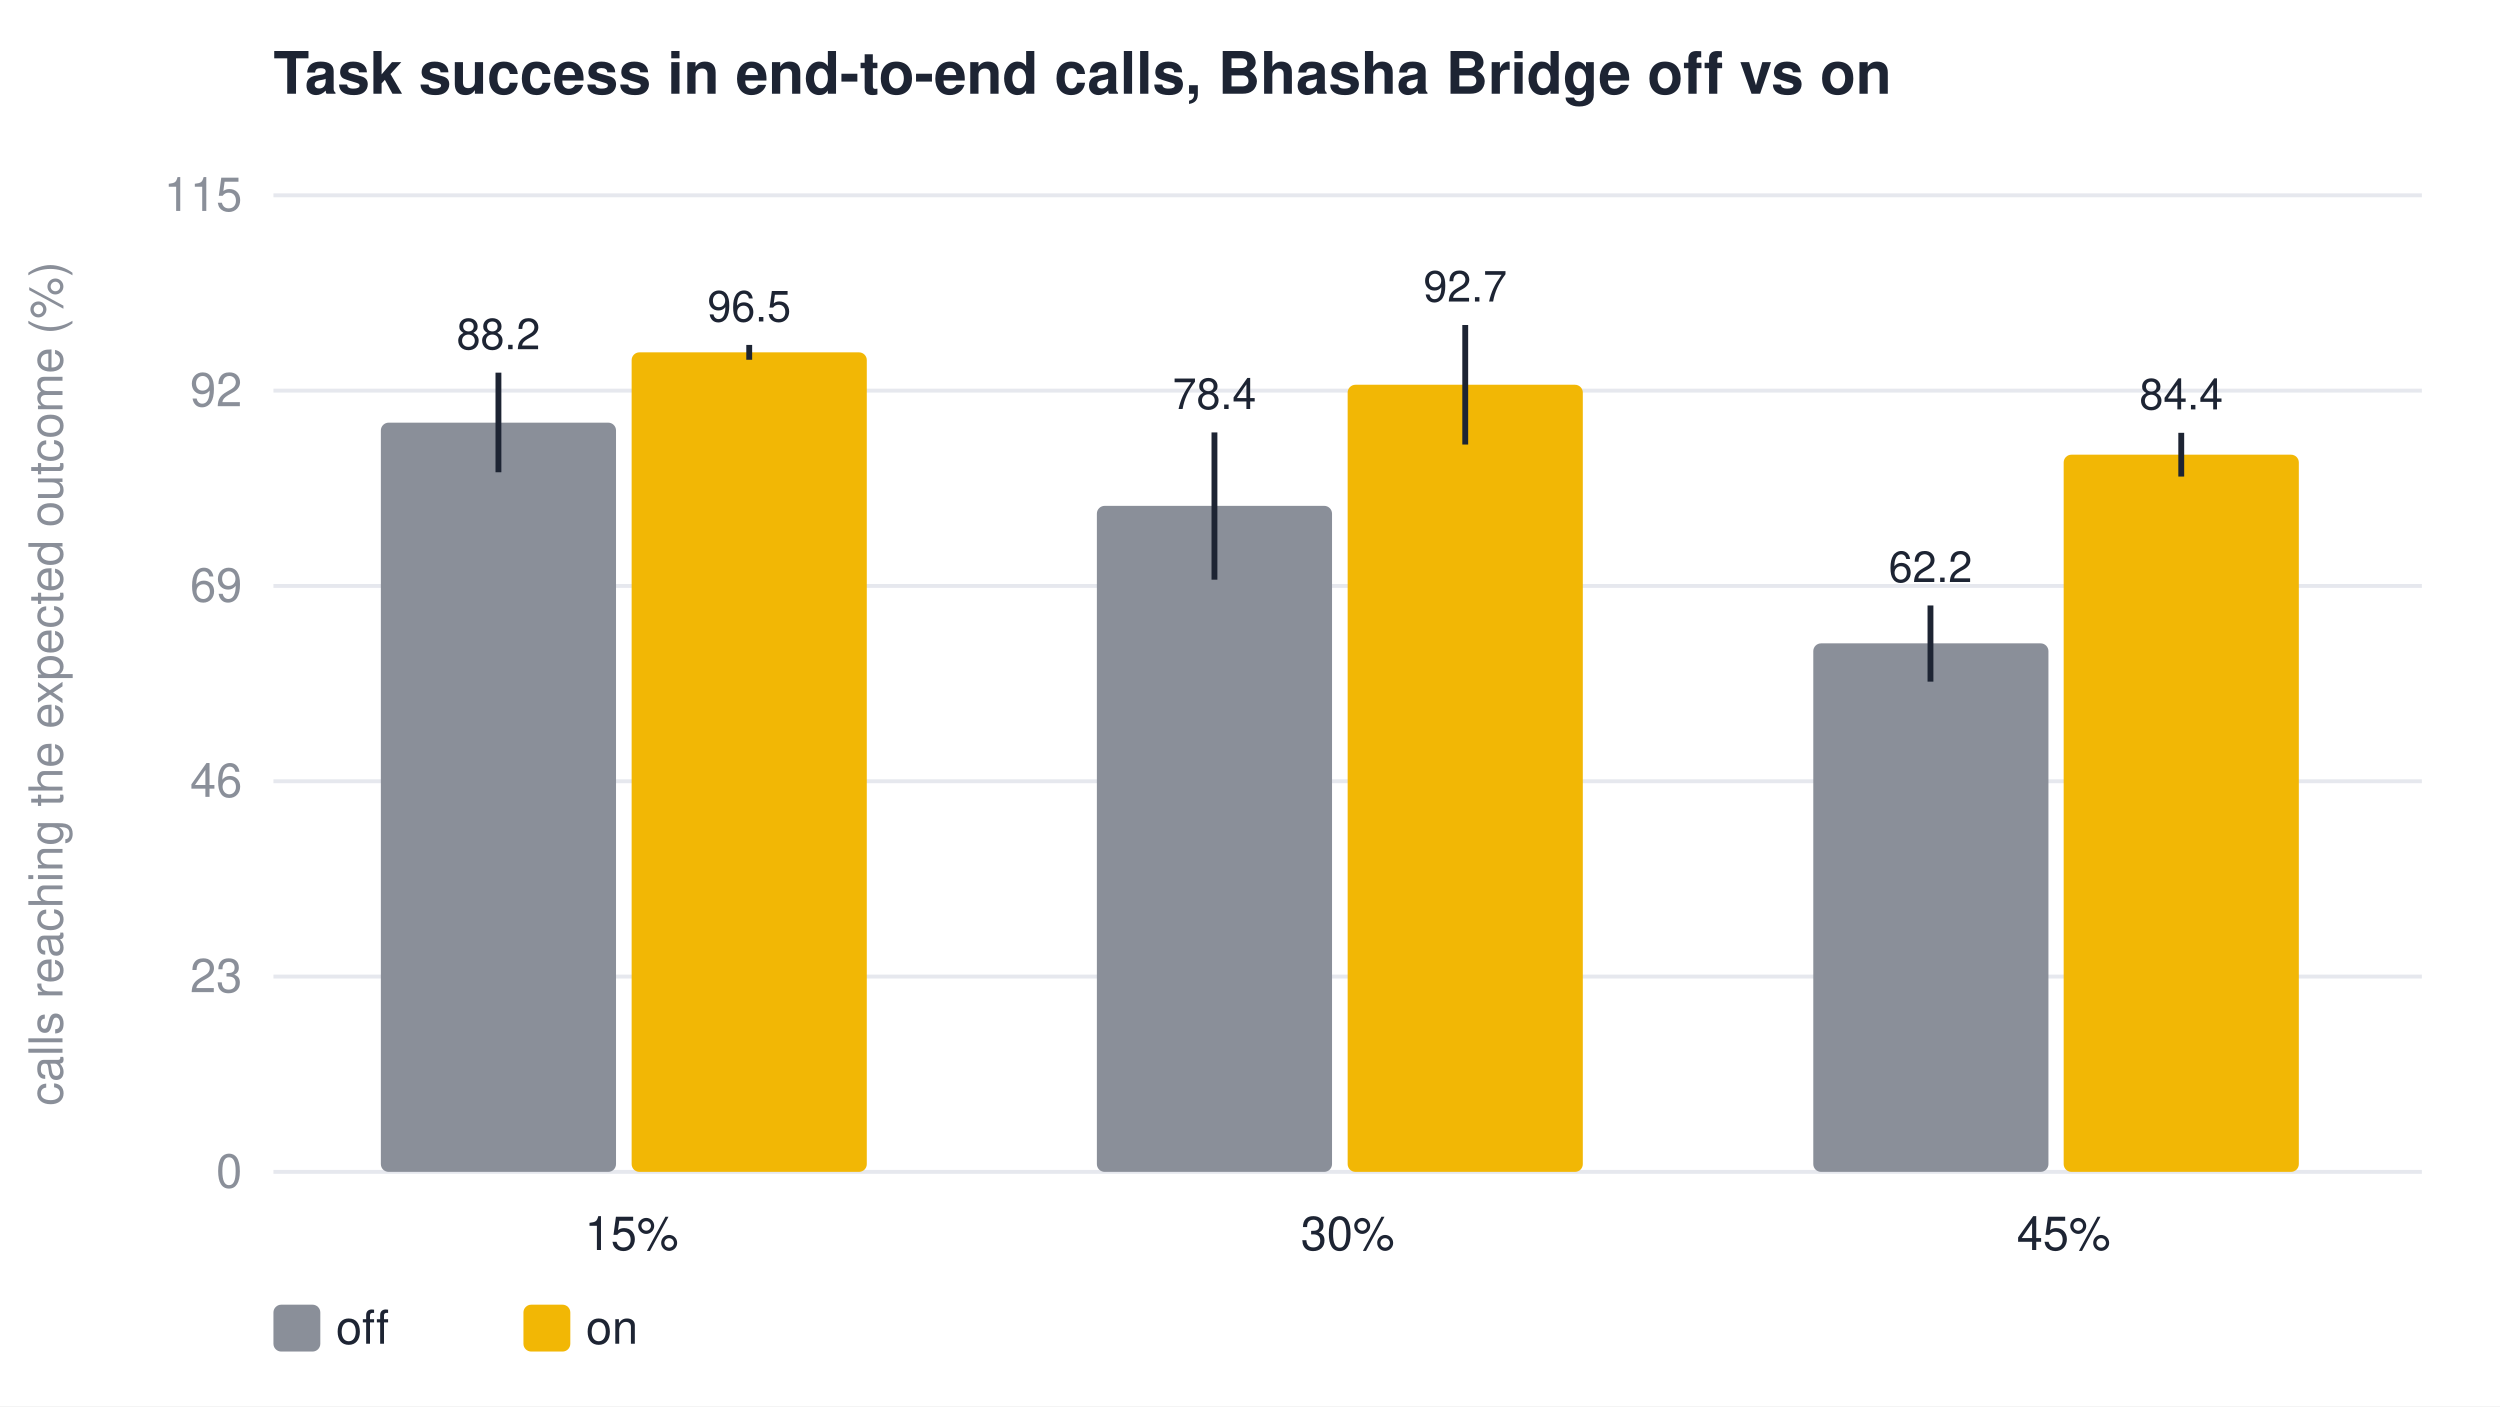
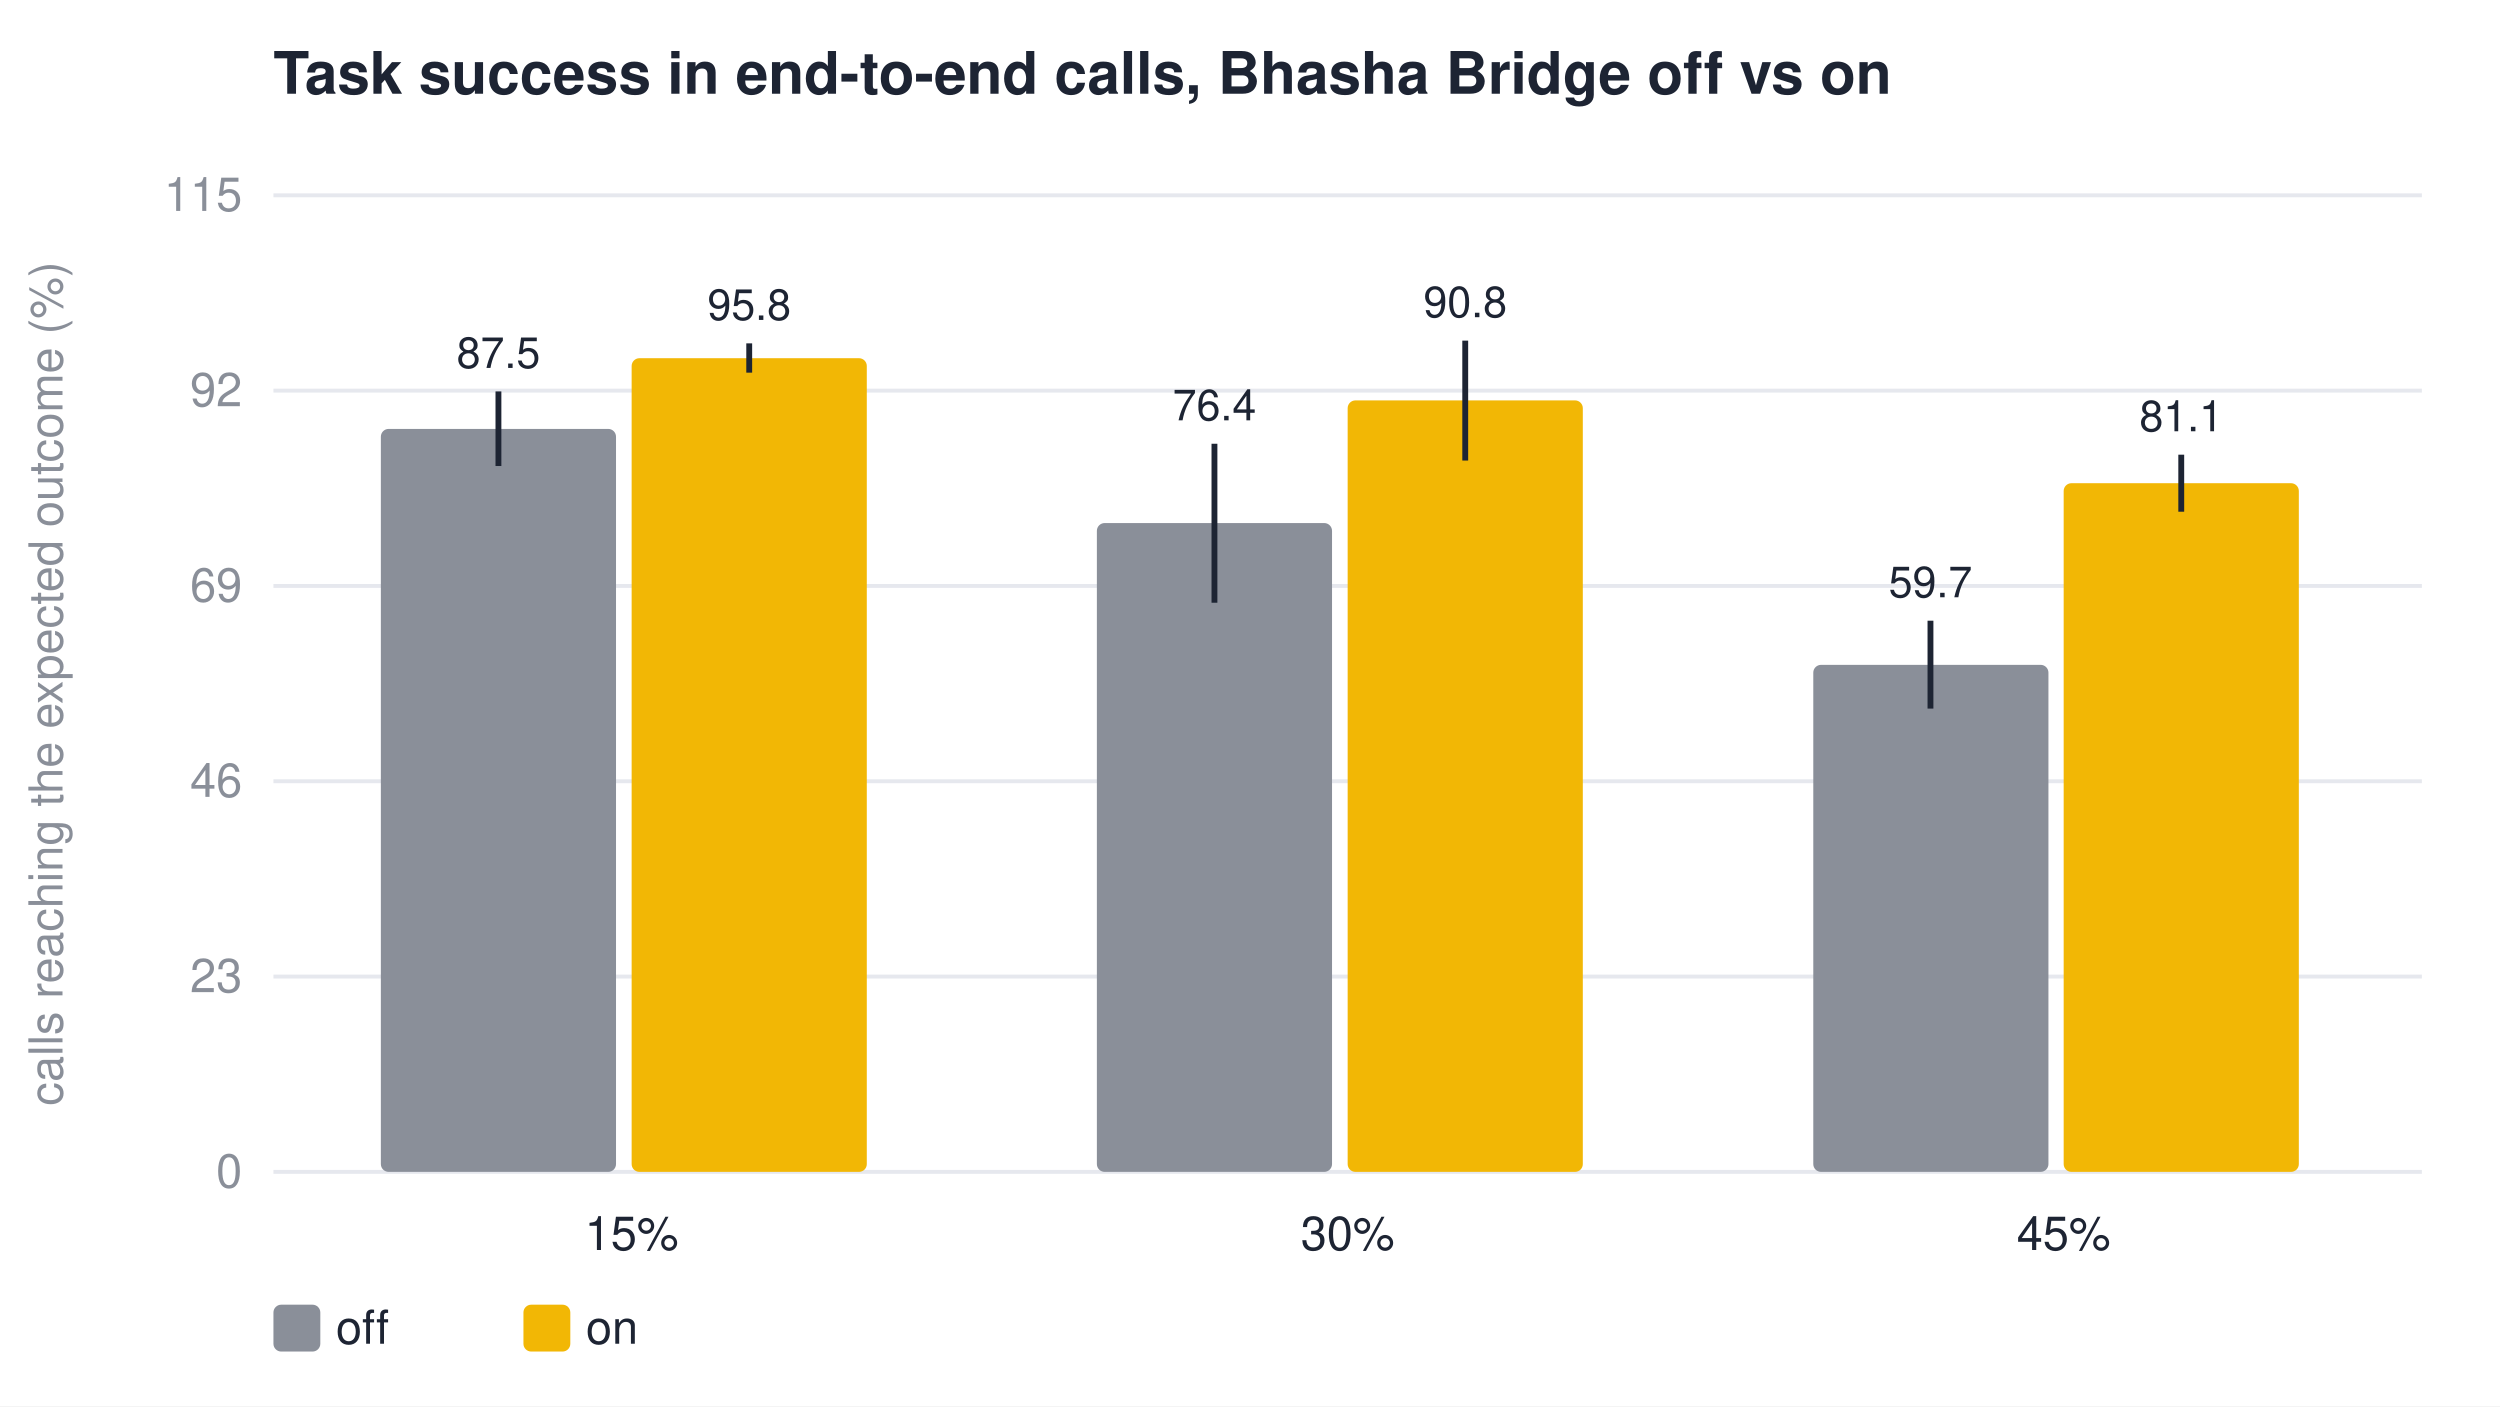
<svg xmlns="http://www.w3.org/2000/svg" width="640" height="360" viewBox="0 0 640 360" font-family="Helvetica, Arial, sans-serif" font-size="12">
  <rect width="100%" height="100%" fill="#ffffff" />
  <text x="70" y="24" font-size="15" font-weight="700" fill="#1d2433">Task success in end-to-end calls, Bhasha Bridge off vs on</text>
  <line x1="70" x2="620" y1="300.0" y2="300.0" stroke="#e6e8ee" />
  <text x="62" y="304.0" text-anchor="end" fill="#8a8f99">0</text>
  <line x1="70" x2="620" y1="250.0" y2="250.0" stroke="#e6e8ee" />
  <text x="62" y="254.0" text-anchor="end" fill="#8a8f99">23</text>
  <line x1="70" x2="620" y1="200.0" y2="200.0" stroke="#e6e8ee" />
  <text x="62" y="204.0" text-anchor="end" fill="#8a8f99">46</text>
  <line x1="70" x2="620" y1="150.0" y2="150.0" stroke="#e6e8ee" />
  <text x="62" y="154.0" text-anchor="end" fill="#8a8f99">69</text>
  <line x1="70" x2="620" y1="100.0" y2="100.0" stroke="#e6e8ee" />
  <text x="62" y="104.0" text-anchor="end" fill="#8a8f99">92</text>
  <line x1="70" x2="620" y1="50.0" y2="50.0" stroke="#e6e8ee" />
  <text x="62" y="54.0" text-anchor="end" fill="#8a8f99">115</text>
  <text transform="translate(16 175) rotate(-90)" text-anchor="middle" fill="#8a8f99">calls reaching the expected outcome (%)</text>
  <text x="161.7" y="320" text-anchor="middle" fill="#1d2433">15%</text>
-   <rect x="97.5" y="108.2" width="60.2" height="191.8" fill="#8a8f99" rx="2" />
-   <line x1="127.6" x2="127.6" y1="120.9" y2="95.4" stroke="#1d2433" stroke-width="1.5" />
-   <text x="127.6" y="89.4" text-anchor="middle" font-size="11" fill="#1d2433">88.2</text>
-   <rect x="161.7" y="90.2" width="60.2" height="209.8" fill="#f2b705" rx="2" />
-   <line x1="191.8" x2="191.8" y1="92.1" y2="88.3" stroke="#1d2433" stroke-width="1.5" />
-   <text x="191.8" y="82.3" text-anchor="middle" font-size="11" fill="#1d2433">96.5</text>
+   <rect x="97.5" y="109.8" width="60.2" height="190.2" fill="#8a8f99" rx="2" />
+   <line x1="127.6" x2="127.6" y1="119.3" y2="100.2" stroke="#1d2433" stroke-width="1.5" />
+   <text x="127.6" y="94.2" text-anchor="middle" font-size="11" fill="#1d2433">87.5</text>
+   <rect x="161.7" y="91.7" width="60.2" height="208.3" fill="#f2b705" rx="2" />
+   <line x1="191.8" x2="191.8" y1="95.4" y2="87.9" stroke="#1d2433" stroke-width="1.5" />
+   <text x="191.8" y="81.9" text-anchor="middle" font-size="11" fill="#1d2433">95.8</text>
  <text x="345.0" y="320" text-anchor="middle" fill="#1d2433">30%</text>
-   <rect x="280.8" y="129.5" width="60.2" height="170.5" fill="#8a8f99" rx="2" />
-   <line x1="310.9" x2="310.9" y1="148.4" y2="110.7" stroke="#1d2433" stroke-width="1.5" />
-   <text x="310.9" y="104.7" text-anchor="middle" font-size="11" fill="#1d2433">78.4</text>
-   <rect x="345.0" y="98.5" width="60.2" height="201.5" fill="#f2b705" rx="2" />
-   <line x1="375.1" x2="375.1" y1="113.8" y2="83.2" stroke="#1d2433" stroke-width="1.5" />
-   <text x="375.1" y="77.2" text-anchor="middle" font-size="11" fill="#1d2433">92.7</text>
+   <rect x="280.8" y="133.9" width="60.2" height="166.1" fill="#8a8f99" rx="2" />
+   <line x1="310.9" x2="310.9" y1="154.3" y2="113.6" stroke="#1d2433" stroke-width="1.5" />
+   <text x="310.9" y="107.6" text-anchor="middle" font-size="11" fill="#1d2433">76.4</text>
+   <rect x="345.0" y="102.5" width="60.2" height="197.5" fill="#f2b705" rx="2" />
+   <line x1="375.1" x2="375.1" y1="117.9" y2="87.2" stroke="#1d2433" stroke-width="1.5" />
+   <text x="375.1" y="81.2" text-anchor="middle" font-size="11" fill="#1d2433">90.8</text>
  <text x="528.3" y="320" text-anchor="middle" fill="#1d2433">45%</text>
-   <rect x="464.2" y="164.7" width="60.2" height="135.3" fill="#8a8f99" rx="2" />
-   <line x1="494.2" x2="494.2" y1="174.5" y2="155.0" stroke="#1d2433" stroke-width="1.5" />
-   <text x="494.2" y="149.0" text-anchor="middle" font-size="11" fill="#1d2433">62.2</text>
-   <rect x="528.3" y="116.4" width="60.2" height="183.6" fill="#f2b705" rx="2" />
-   <line x1="558.4" x2="558.4" y1="122.0" y2="110.8" stroke="#1d2433" stroke-width="1.5" />
-   <text x="558.4" y="104.8" text-anchor="middle" font-size="11" fill="#1d2433">84.4</text>
+   <rect x="464.2" y="170.2" width="60.2" height="129.8" fill="#8a8f99" rx="2" />
+   <line x1="494.2" x2="494.2" y1="181.4" y2="158.9" stroke="#1d2433" stroke-width="1.5" />
+   <text x="494.2" y="152.9" text-anchor="middle" font-size="11" fill="#1d2433">59.7</text>
+   <rect x="528.3" y="123.7" width="60.2" height="176.3" fill="#f2b705" rx="2" />
+   <line x1="558.4" x2="558.4" y1="131.0" y2="116.4" stroke="#1d2433" stroke-width="1.5" />
+   <text x="558.4" y="110.4" text-anchor="middle" font-size="11" fill="#1d2433">81.1</text>
  <rect x="70" y="334" width="12" height="12" fill="#8a8f99" rx="2" />
  <text x="86" y="344" fill="#1d2433">off</text>
  <rect x="134" y="334" width="12" height="12" fill="#f2b705" rx="2" />
  <text x="150" y="344" fill="#1d2433">on</text>
</svg>
